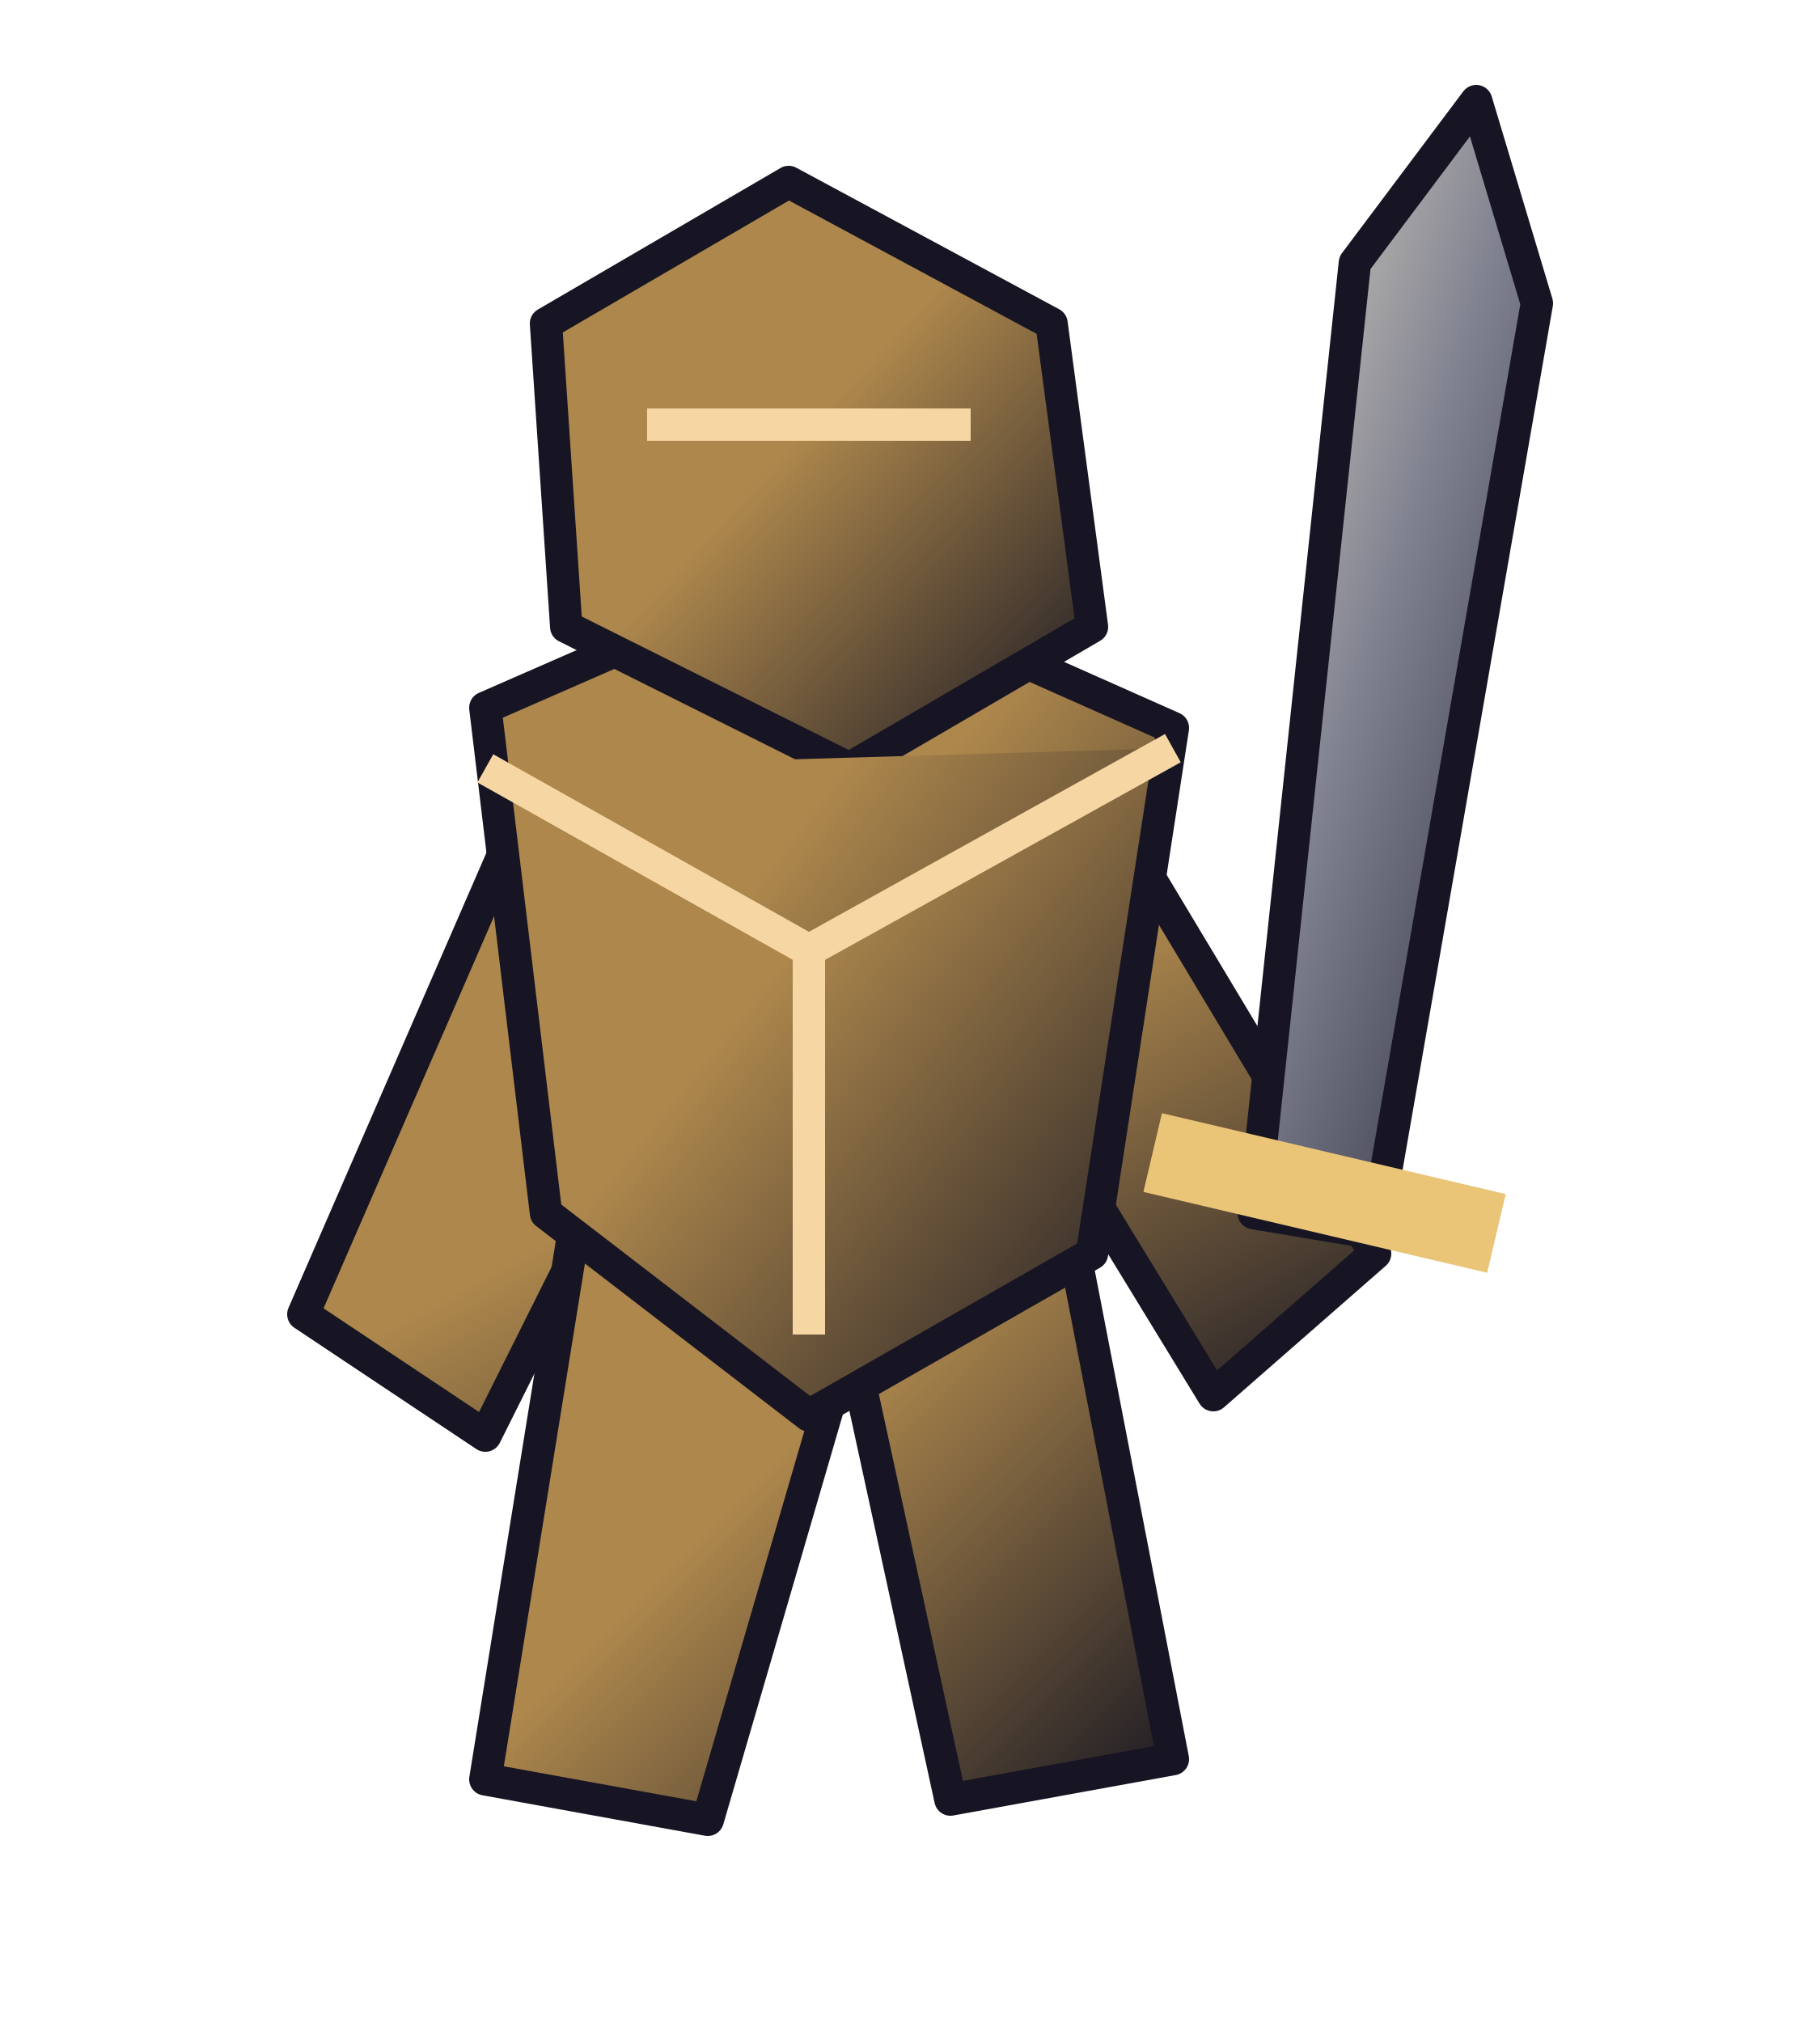
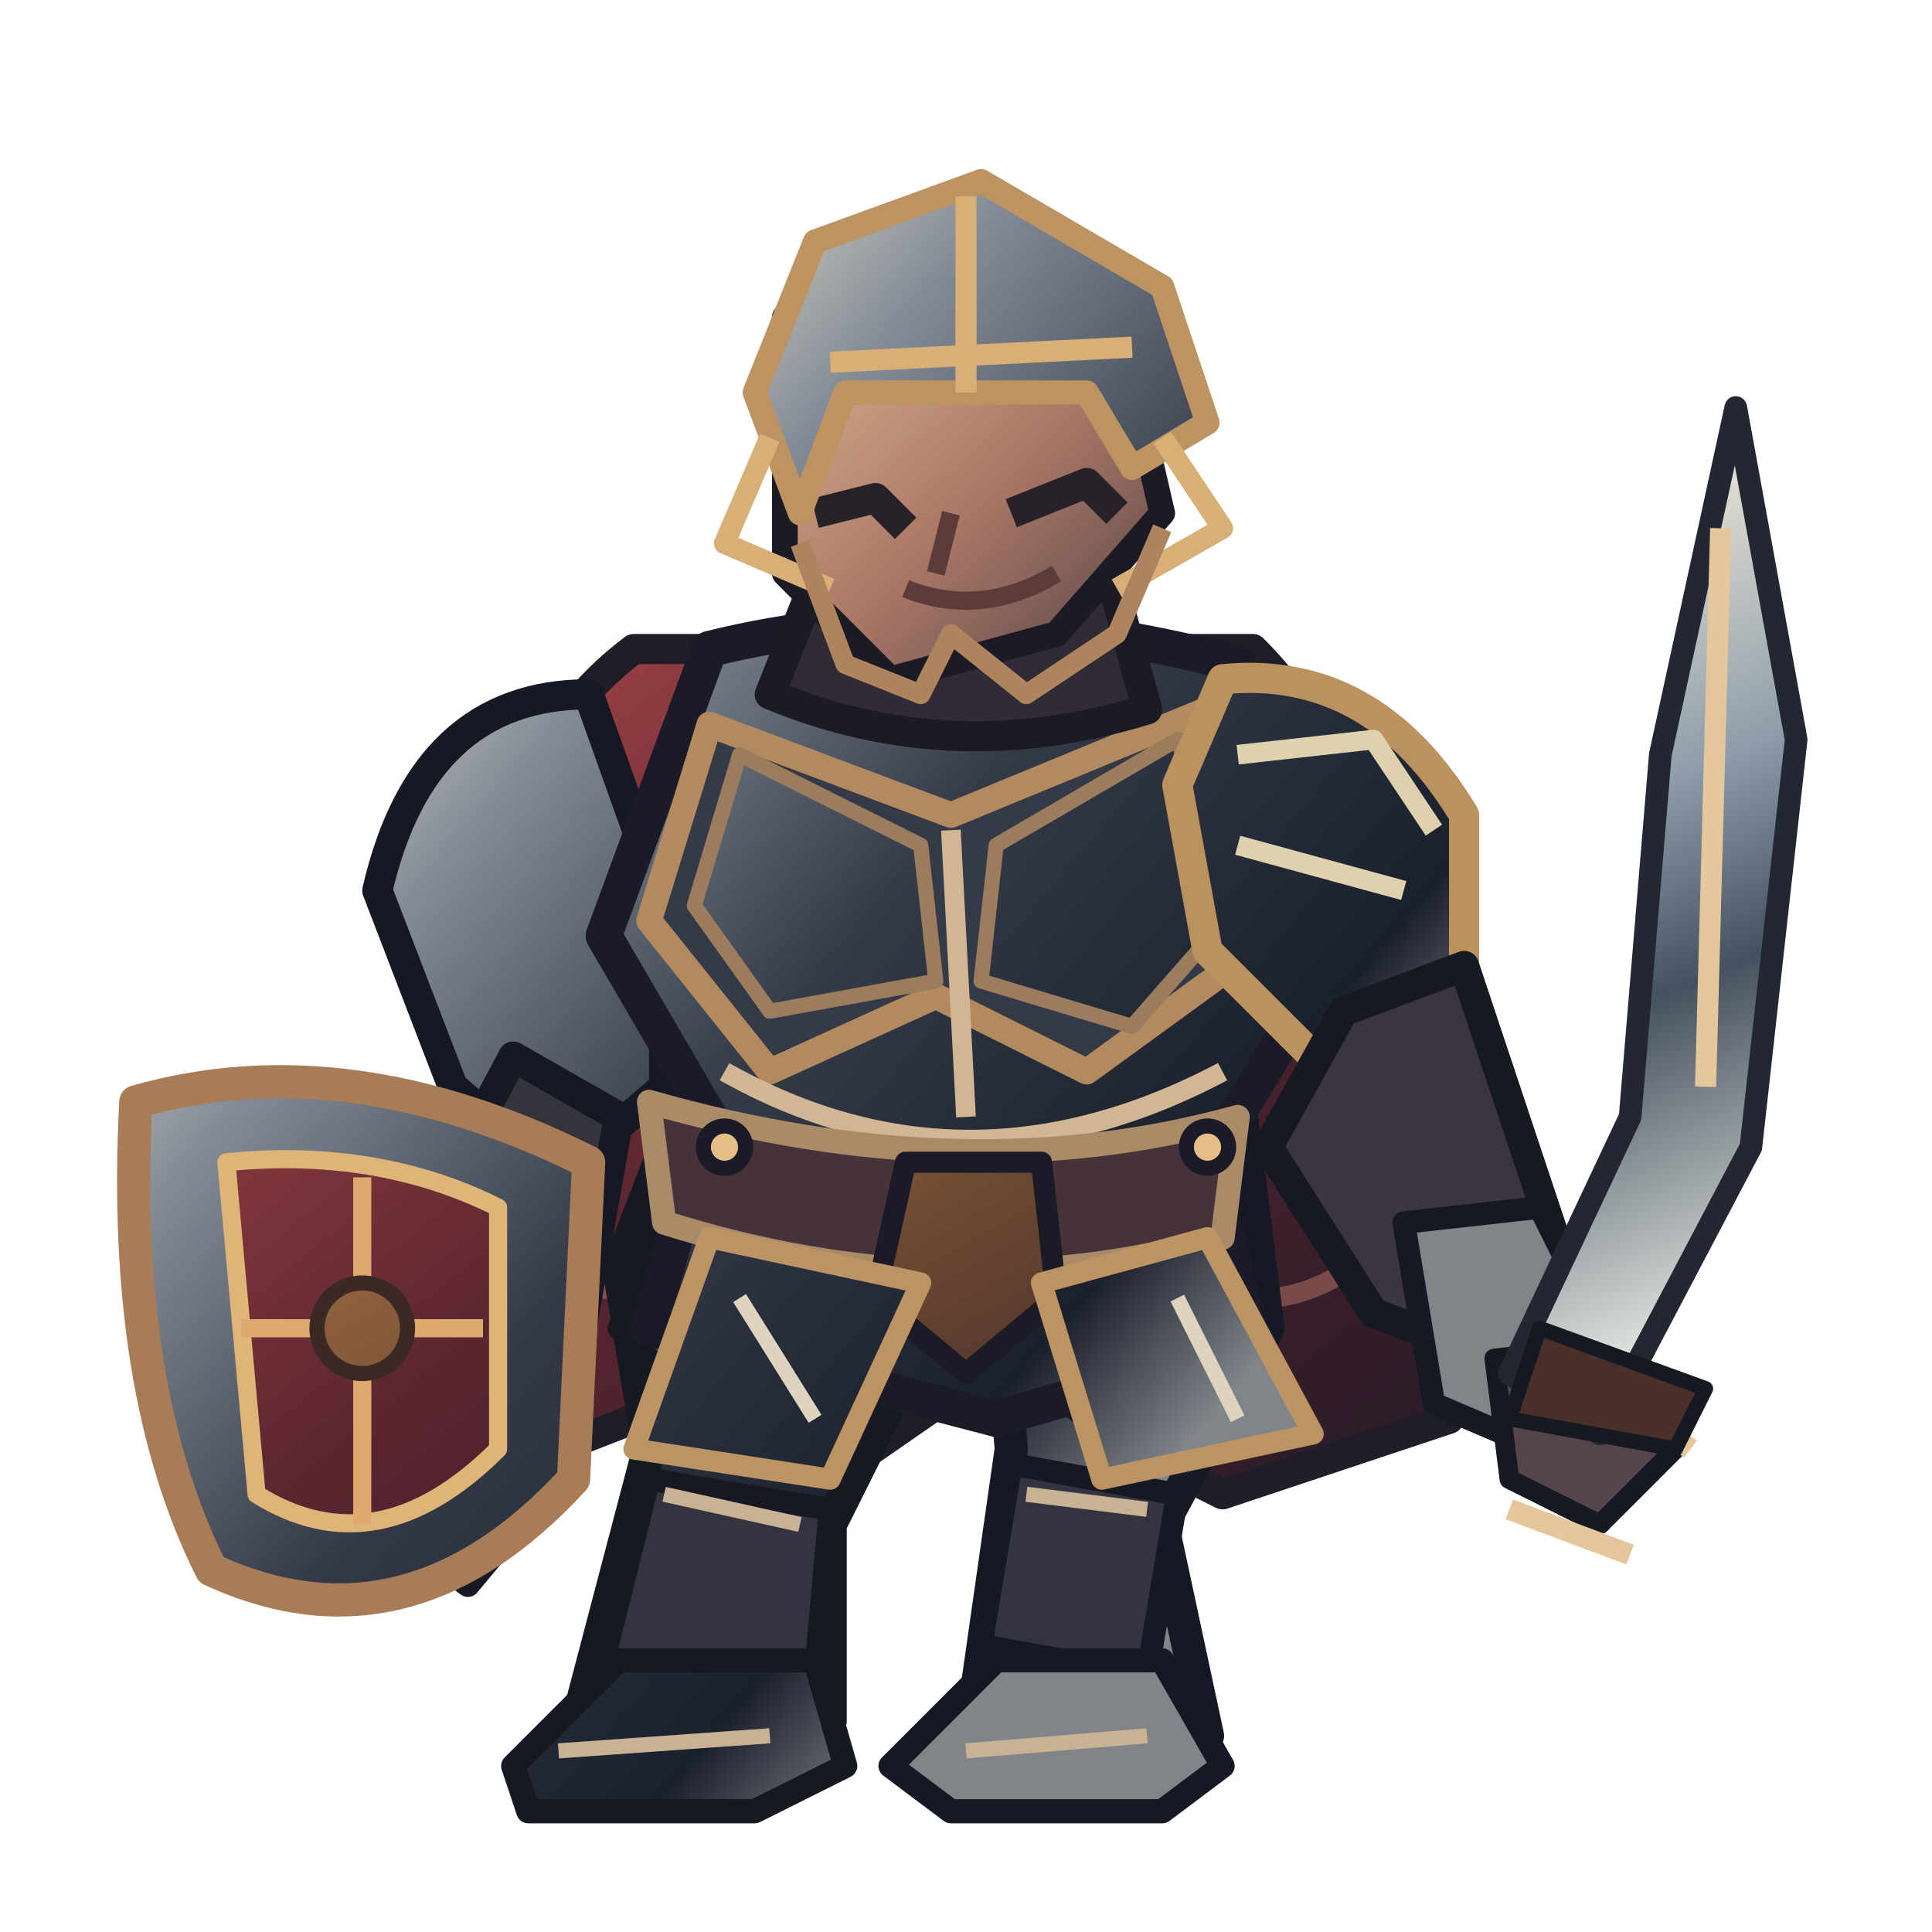
- <svg xmlns="http://www.w3.org/2000/svg" viewBox="0 0 90 100">
+ <svg xmlns="http://www.w3.org/2000/svg" viewBox="0 0 128 128">
  <defs>
-     <linearGradient id="body" x1="0" y1="0" x2="1" y2="1">
-       <stop stop-color="#ad874c" />
-       <stop offset=".45" stop-color="#ad874c" />
-       <stop offset="1" stop-color="#151522" />
+     <linearGradient id="iron" x1="28" y1="36" x2="87" y2="86" gradientUnits="userSpaceOnUse">
+       <stop stop-color="#d6d2c3" />
+       <stop offset=".19" stop-color="#828b96" />
+       <stop offset=".5" stop-color="#343a48" />
+       <stop offset=".85" stop-color="#1b202d" />
+       <stop offset="1" stop-color="#80858a" />
    </linearGradient>
-     <linearGradient id="silver" x2=".8" y2="1">
-       <stop stop-color="#dfd8c5" />
-       <stop offset=".5" stop-color="#7f8190" />
-       <stop offset="1" stop-color="#343543" />
+     <linearGradient id="gold" x1="40" y1="25" x2="78" y2="91" gradientUnits="userSpaceOnUse">
+       <stop stop-color="#f4d19b" />
+       <stop offset=".4" stop-color="#aa7446" />
+       <stop offset="1" stop-color="#4a3028" />
    </linearGradient>
-     <radialGradient id="glow">
-       <stop stop-color="#fff0c4" />
-       <stop offset=".35" stop-color="#ad874c" />
-       <stop offset="1" stop-color="#382744" />
-     </radialGradient>
+     <linearGradient id="cloth" x1="33" y1="42" x2="88" y2="109" gradientUnits="userSpaceOnUse">
+       <stop stop-color="#a04347" />
+       <stop offset=".42" stop-color="#59252f" />
+       <stop offset="1" stop-color="#241a28" />
+     </linearGradient>
+     <linearGradient id="skin" x1="53" y1="23" x2="75" y2="46" gradientUnits="userSpaceOnUse">
+       <stop stop-color="#d4ac8b" />
+       <stop offset=".5" stop-color="#a87665" />
+       <stop offset="1" stop-color="#554449" />
+     </linearGradient>
+     <linearGradient id="blade" x1="85" y1="40" x2="107" y2="90" gradientUnits="userSpaceOnUse">
+       <stop stop-color="#f4ecdc" />
+       <stop offset=".38" stop-color="#8f9eaa" />
+       <stop offset=".62" stop-color="#46515f" />
+       <stop offset="1" stop-color="#dde1dc" />
+     </linearGradient>
  </defs>
-   <g fill="url(#body)" stroke="#171523" stroke-width="1.6" stroke-linejoin="round">
-     <path d="M25 42L15 65 24 71 33 53M56 42L68 62 60 69 49 51" />
-     <path d="M29 57L24 88 35 90 42 66 47 89 58 87 52 56" />
-     <path d="M24 35L40 28 58 36 54 62 40 70 27 60Z" />
-     <path d="M28 31L27 16 39 9 52 16 54 31 42 38Z" />
-     <path d="M24 38L40 47 58 37M40 47V66M32 21L48 21" stroke="#f6d6a3" />
-     <path d="M62 60L67 13 73 5 76 15 68 61Z" fill="url(#silver)" />
-     <path d="M57 57L74 61" stroke="#eac578" stroke-width="4" />
+   <g data-part="warrior-mantle" data-pivot="64 44" data-motion="static" stroke="#201c28" stroke-linejoin="round">
+     <path d="M42 43Q30 52 32 75L24 101 42 94 52 100 65 91 81 99 96 94 91 67Q92 52 83 43Z" fill="url(#cloth)" stroke-width="2" />
+     <path d="M33 81Q39 88 46 84M81 86Q89 87 94 79" fill="none" stroke="#d08a72" stroke-opacity=".42" stroke-width="1.3" />
+   </g>
+   <g data-part="warrior-leg-rear" data-pivot="73 73" data-motion="leg-right" stroke="#151923" stroke-linejoin="round">
+     <path d="M67 71L82 72 84 88 77 101 80 115 74 119 64 117 67 96 66 84Z" fill="url(#iron)" stroke-width="2.2" />
+     <path d="M68 80L82 79 80 88 72 94 66 89Z" fill="url(#gold)" stroke-width="1.5" />
+     <path d="M67 97L78 99 76 111 65 109Z" fill="#33343f" stroke-width="1.5" />
+     <path d="M66 110L77 110 81 117 77 120 63 120 59 117Z" fill="url(#iron)" stroke-width="1.6" />
+     <path d="M64 116L76 115M68 99L76 100" fill="none" stroke="#c8b293" stroke-width="1" />
+   </g>
+   <g data-part="warrior-leg-front" data-pivot="53 73" data-motion="leg-left" stroke="#171922" stroke-linejoin="round">
+     <path d="M46 71L61 72 62 87 55 101 55 114 47 118 38 115 43 96 41 84Z" fill="url(#iron)" stroke-width="2.2" />
+     <path d="M44 80L60 80 56 90 47 94 41 88Z" fill="url(#gold)" stroke-width="1.5" />
+     <path d="M43 98L55 100 54 111 40 110Z" fill="#33343f" stroke-width="1.5" />
+     <path d="M41 110L54 110 56 117 50 120 35 120 34 117Z" fill="url(#iron)" stroke-width="1.6" />
+     <path d="M37 116L51 115M44 99L53 101" fill="none" stroke="#c8b293" stroke-width="1" />
+   </g>
+   <g data-part="warrior-arm-rear" data-pivot="39 49" data-motion="arm-left" stroke="#161923" stroke-linejoin="round">
+     <path d="M39 46Q28 46 25 59L30 72 37 78 44 72 44 60Z" fill="url(#iron)" stroke-width="2" />
+     <path d="M34 70L41 74 38 91 33 97 25 94 25 87Z" fill="#34343c" stroke-width="2" />
+     <path d="M26 88L34 90 36 99 31 105 23 99Z" fill="url(#gold)" stroke-width="1.6" />
+     <path d="M9 73Q23 69 39 77L38 98Q27 110 14 104 8 92 9 73Z" fill="url(#iron)" stroke="#a77c57" stroke-width="2.2" />
+     <path d="M15 77Q25 76 33 80L33 96Q25 104 17 99Z" fill="url(#cloth)" stroke="#deb577" stroke-width="1.2" />
+     <path d="M24 78L24 101M16 88L32 88" stroke="#dda96d" stroke-width="1.2" />
+     <circle cx="24" cy="88" r="3" fill="url(#gold)" stroke="#3b2926" />
+   </g>
+   <g data-part="warrior-body" data-pivot="64 55" data-motion="static" stroke="#1a1b26" stroke-linejoin="round">
+     <path d="M47 43Q63 39 82 44L88 64 80 77 83 89 66 94 43 88 47 74 40 62Z" fill="url(#iron)" stroke-width="2.4" />
+     <path d="M47 48L63 54 80 47 83 63 72 71 62 66 51 71 43 61Z" fill="#353a48" stroke="#b28a5d" stroke-width="1.7" />
+     <path d="M49 50L61 56 62 65 51 67 46 60ZM78 49L66 56 65 65 75 68 82 60Z" fill="url(#iron)" stroke="#9b7c5d" stroke-width="1" />
+     <path d="M63 55L64 74M48 71Q64 80 81 71" fill="none" stroke="#d0b693" stroke-width="1.3" />
+     <path d="M43 73Q64 79 82 74L81 82Q63 87 44 81Z" fill="#46333a" stroke="#a98c67" stroke-width="1.6" />
+     <path d="M60 77L69 77 70 86 64 91 58 86Z" fill="url(#gold)" stroke-width="1.4" />
+     <path d="M47 82L61 85 55 98 42 96ZM69 85L80 82 87 95 73 98Z" fill="url(#iron)" stroke="#bc9464" stroke-width="1.4" />
+     <path d="M49 86L54 94M78 86L82 94" stroke="#ded4bd" stroke-width="1" />
+     <circle cx="48" cy="76" r="1.4" fill="#e4be87" />
+     <circle cx="80" cy="76" r="1.4" fill="#e4be87" />
+   </g>
+   <g data-part="warrior-head" data-pivot="64 40" data-motion="static" stroke="#1b1b25" stroke-linejoin="round">
+     <path d="M55 36L73 36 76 47Q63 51 51 46Z" fill="#302b34" stroke-width="2" />
+     <path d="M52 21Q62 13 74 21L77 34 70 42 59 45 52 38Z" fill="url(#skin)" stroke-width="1.7" />
+     <path d="M54 34L58 33 60 35M67 34L72 32 74 34" stroke="#29212a" stroke-width="2" fill="none" />
+     <path d="M60 39Q65 41 70 38M63 34L62 38" stroke="#5b3c3a" stroke-width="1.2" fill="none" />
+     <path d="M50 26L54 16 65 12 77 19 80 28 75 31 72 26 56 26 53 34Z" fill="url(#iron)" stroke="#bd9361" stroke-width="1.6" />
+     <path d="M55 24L75 23M64 13L64 26M51 29L48 36 55 39M77 29L81 35 74 39" fill="none" stroke="#d8af76" stroke-width="1.4" />
+     <path d="M53 36L56 44 61 46 63 42 68 46 74 42 77 35" fill="none" stroke="#ae845f" stroke-width="1.3" />
+   </g>
+   <g data-part="warrior-arm-front" data-pivot="85 49" data-motion="arm-right" stroke="#161921" stroke-linejoin="round">
+     <path d="M81 45Q91 44 97 54L97 64 89 72 80 63 78 52Z" fill="url(#iron)" stroke="#ba925d" stroke-width="2" />
+     <path d="M82 50L91 49 95 55M82 56L93 59" fill="none" stroke="#ded2ae" stroke-width="1.3" />
+     <path d="M89 67L97 64 103 82 99 90 91 87 84 76Z" fill="#3a3540" stroke-width="2" />
+     <path d="M93 81L102 80 107 90 102 96 95 93Z" fill="url(#iron)" stroke-width="1.5" />
+     <path d="M99 90L108 89 111 96 106 101 100 98Z" fill="url(#skin)" stroke-width="1.3" />
+     <path d="M106 95L116 76 119 49 115 27 110 50 108 74 100 91Z" fill="url(#blade)" stroke="#232732" stroke-width="1.5" />
+     <path d="M114 35L113 72M104 90L112 96M100 100L108 103" fill="none" stroke="#e5c79c" stroke-width="1.4" />
+     <path d="M102 88L113 92 111 96 100 94Z" fill="url(#gold)" stroke-width="1" />
  </g>
</svg>
